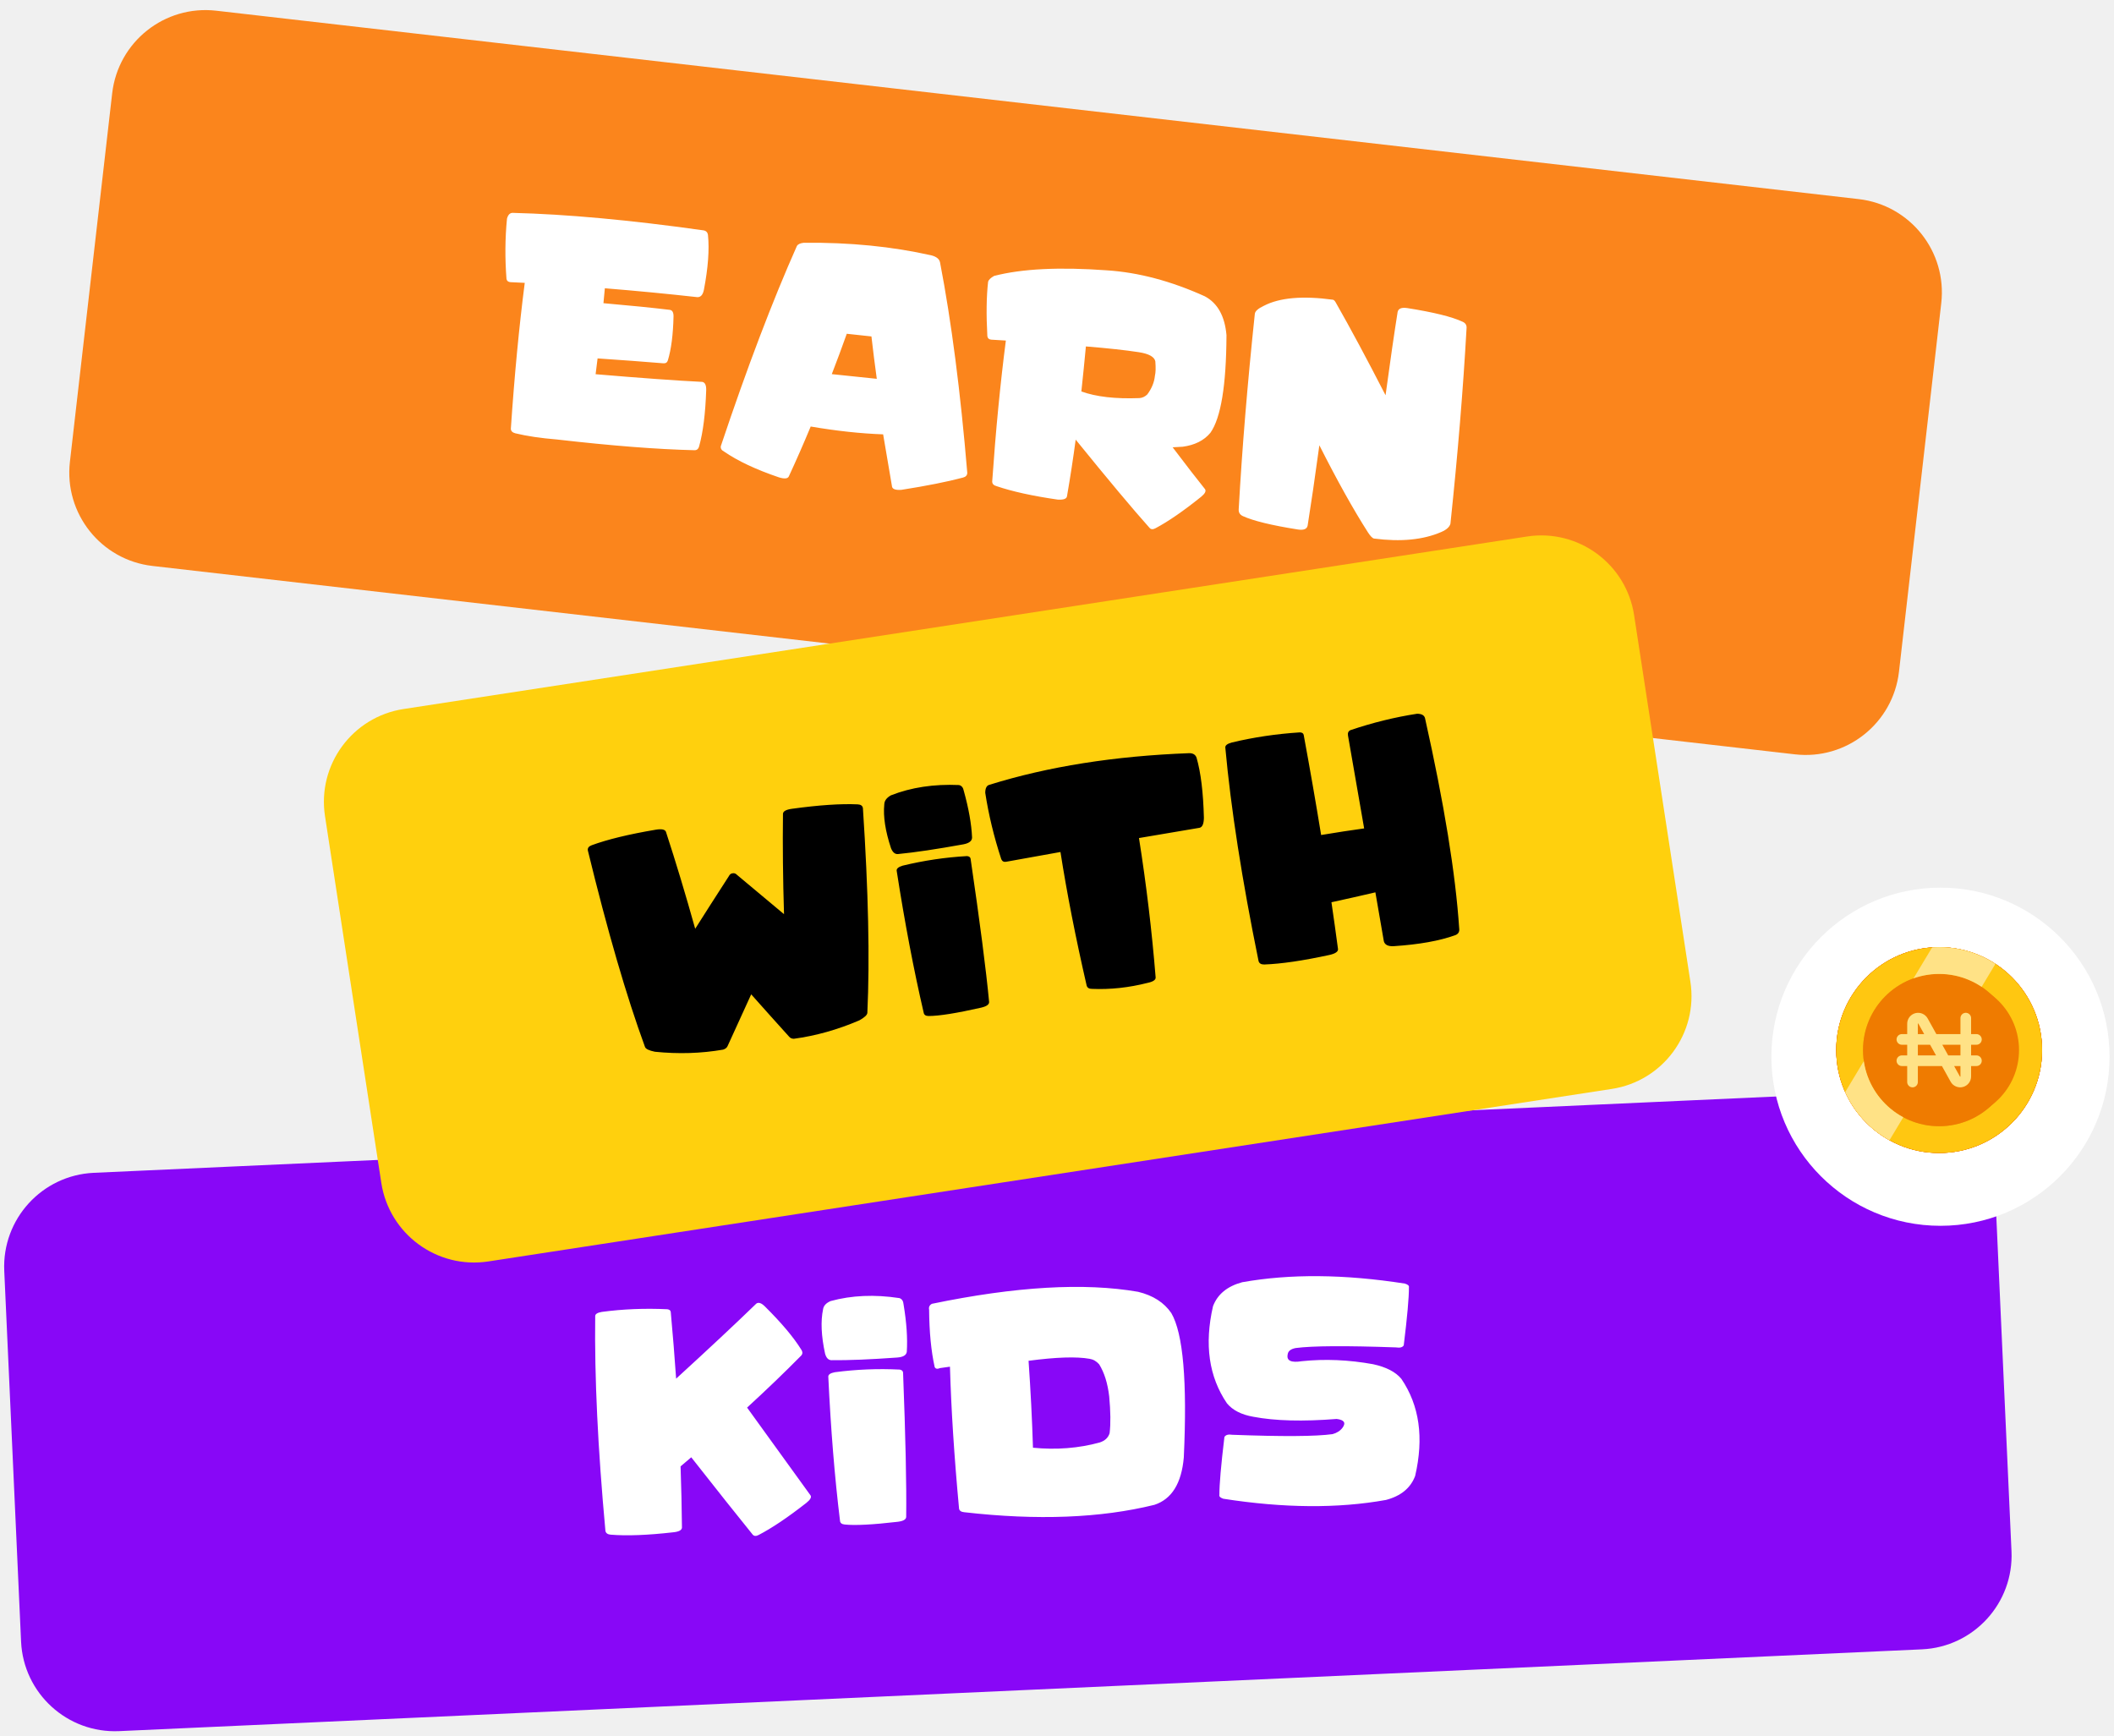
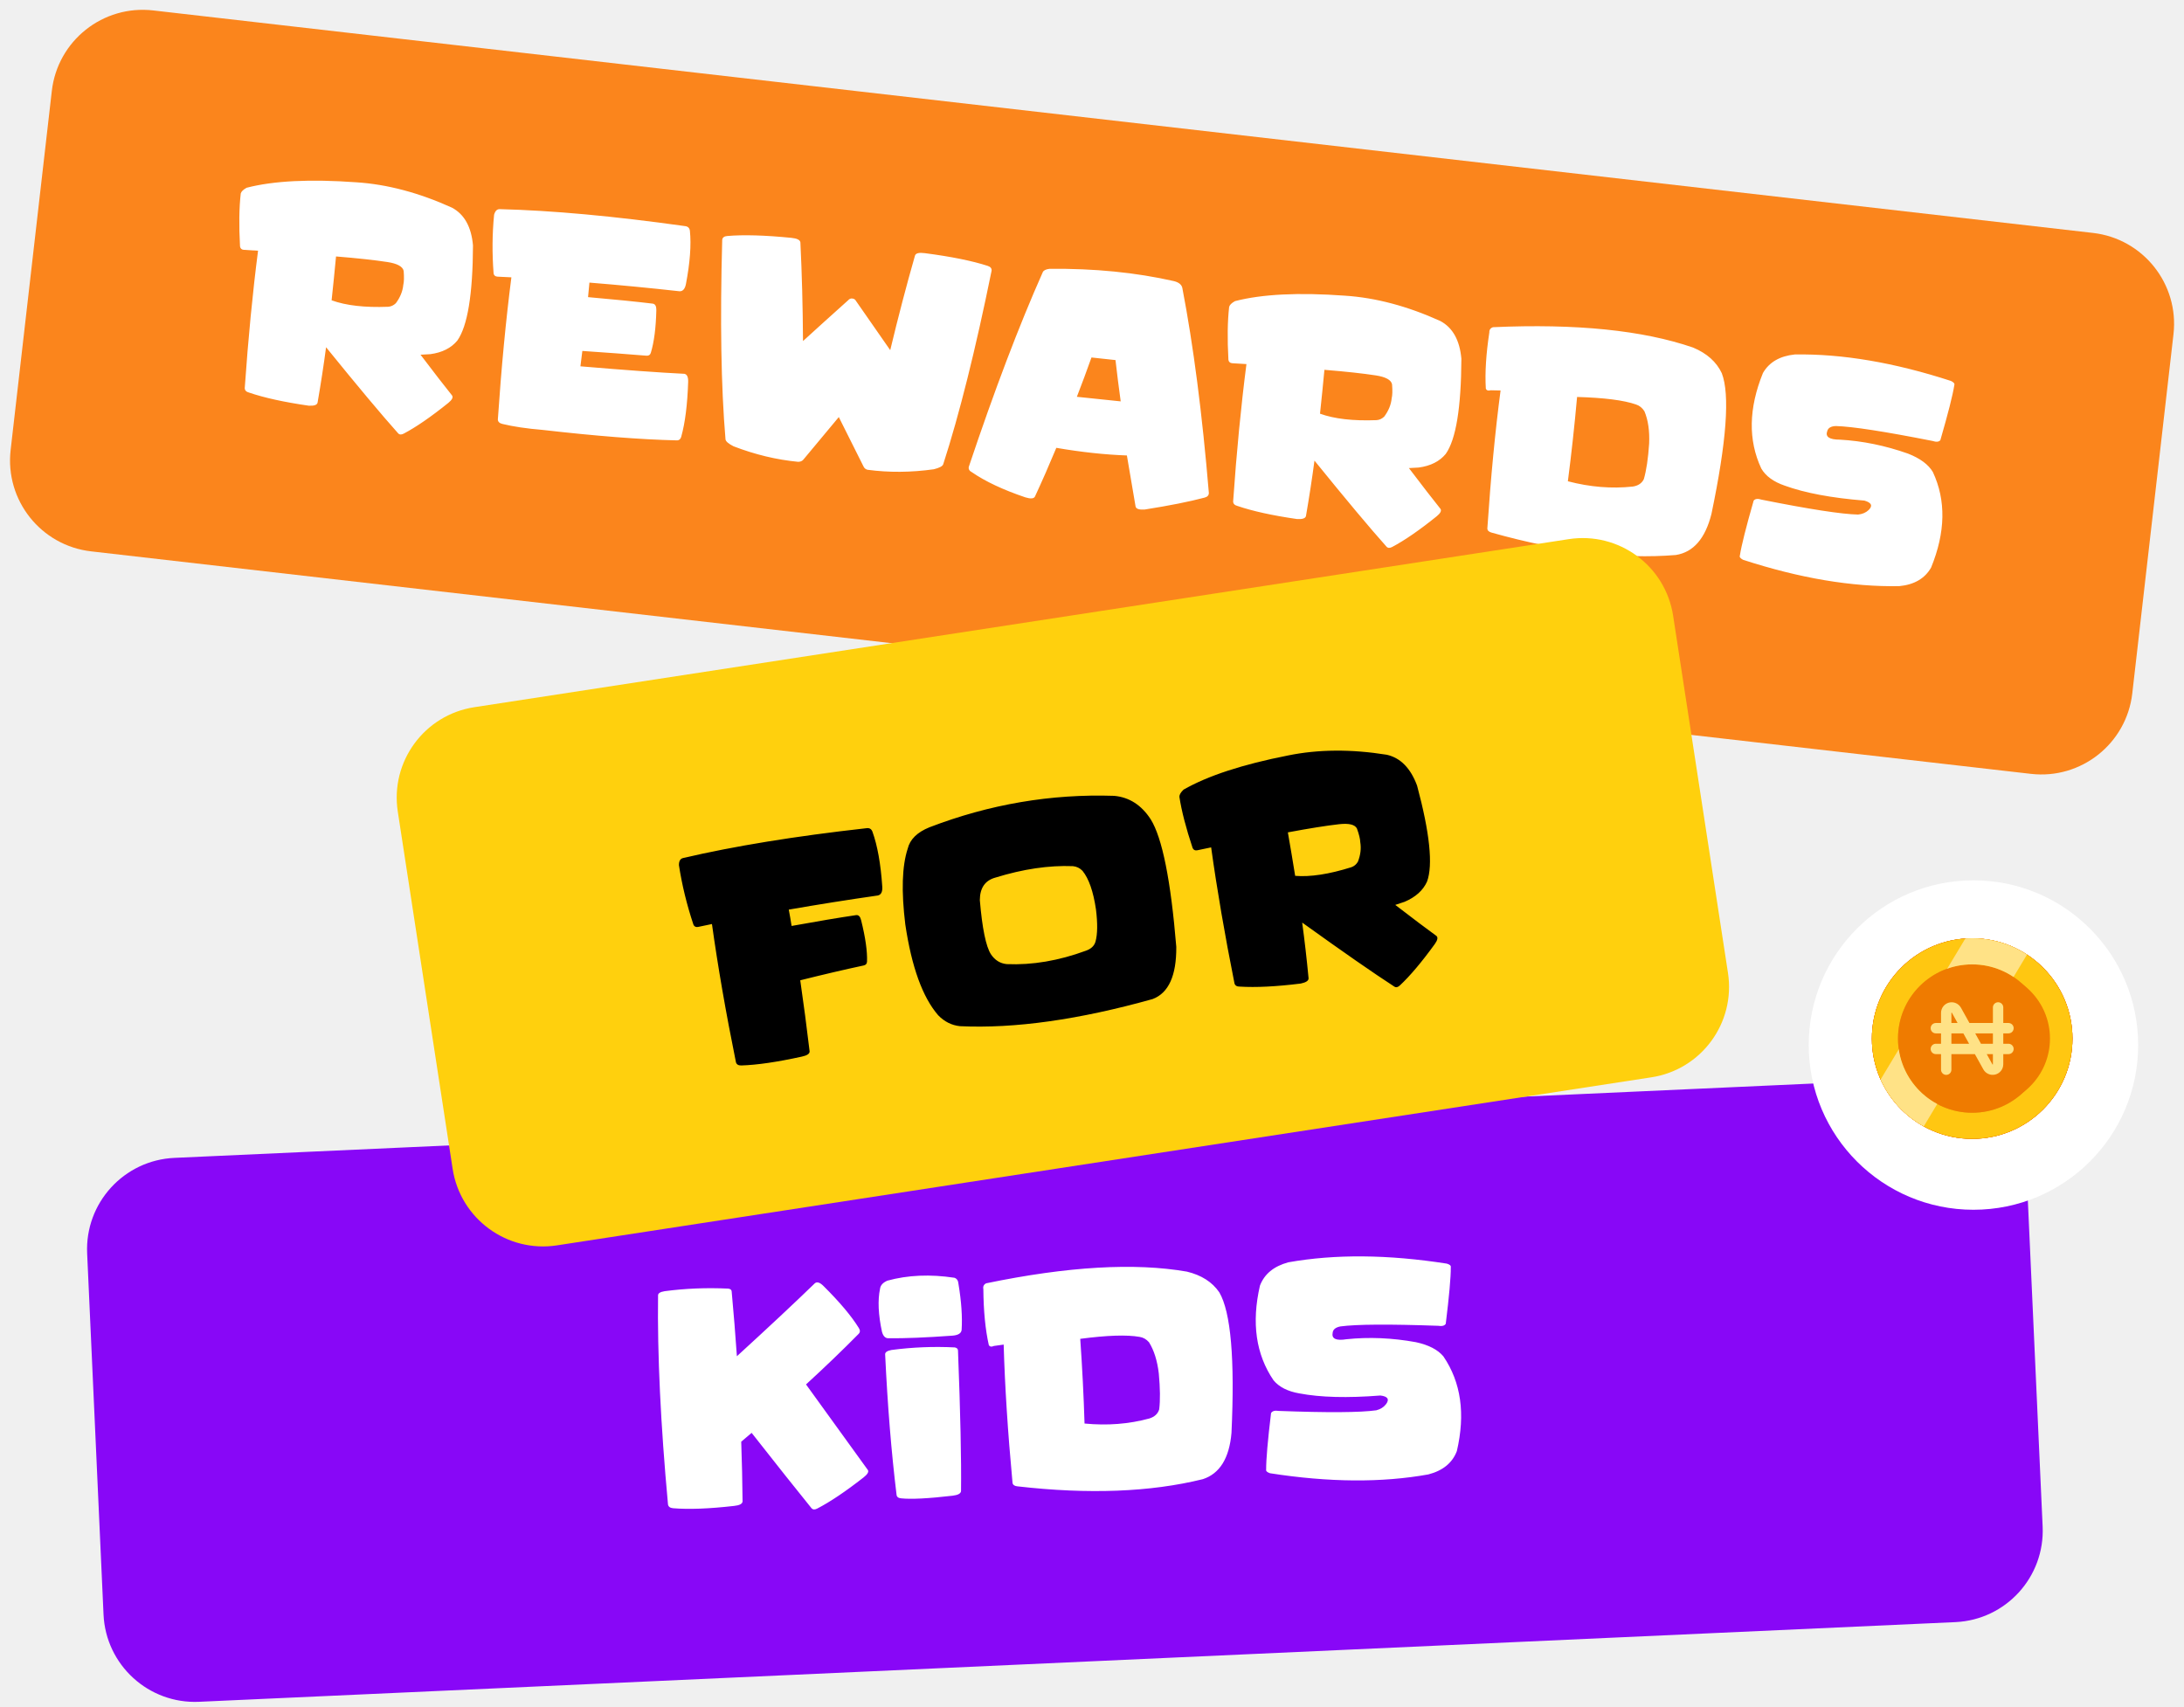
- <svg xmlns="http://www.w3.org/2000/svg" width="397" height="326" viewBox="0 0 397 326" fill="none">
-   <rect y="221.051" width="374.177" height="104.958" rx="17.64" transform="rotate(-2.59766 0 221.051)" fill="#8807F7" />
-   <path d="M127.809 275.38C128.487 274.801 129.155 274.233 129.814 273.676C134.649 279.83 138.495 284.67 141.353 288.197C141.621 288.498 141.993 288.52 142.471 288.263C144.954 286.978 147.933 284.975 151.407 282.257C152.162 281.655 152.433 281.184 152.222 280.841C149.761 277.434 145.787 271.934 140.3 264.343C143.998 260.949 147.361 257.717 150.389 254.647C150.745 254.318 150.776 253.926 150.482 253.47C149.047 251.15 146.774 248.447 143.662 245.363C142.987 244.689 142.441 244.509 142.025 244.821C138.111 248.616 133.094 253.311 126.974 258.906C126.688 254.755 126.352 250.596 125.968 246.429C125.954 246.117 125.74 245.931 125.327 245.872C121.095 245.673 116.996 245.839 113.032 246.371C112.197 246.507 111.779 246.77 111.777 247.161C111.631 258.586 112.27 272.028 113.695 287.487C113.773 287.913 114.097 288.153 114.666 288.205C117.688 288.459 121.611 288.31 126.435 287.759C127.486 287.653 128.03 287.364 128.068 286.893C128.031 283.063 127.944 279.225 127.809 275.38ZM168.526 254.939C169.636 254.849 170.226 254.481 170.294 253.832C170.454 251.322 170.252 248.37 169.687 244.974C169.638 244.331 169.376 243.932 168.9 243.778C164.234 243.071 159.931 243.256 155.992 244.334C155.129 244.706 154.654 245.226 154.567 245.894C154.101 248.125 154.227 250.895 154.944 254.206C155.177 255.036 155.587 255.448 156.173 255.441C159.342 255.473 163.459 255.306 168.526 254.939ZM168.577 285.789C169.607 285.664 170.141 285.366 170.178 284.895C170.255 278.83 170.06 269.797 169.594 257.794C169.58 257.482 169.376 257.286 168.981 257.206C164.905 257 160.836 257.165 156.774 257.701C155.96 257.855 155.552 258.128 155.55 258.519C156.018 268.41 156.75 277.42 157.744 285.547C157.764 285.996 158.059 286.246 158.629 286.299C160.574 286.504 163.89 286.334 168.577 285.789ZM178.399 256.661C178.622 264.589 179.192 273.479 180.108 283.33C180.184 283.718 180.507 283.937 181.076 283.99C194.794 285.557 206.7 285.095 216.792 282.604C220.048 281.537 221.888 278.57 222.313 273.702C222.975 259.439 222.194 250.402 219.968 246.593C218.607 244.602 216.523 243.269 213.716 242.595C203.626 240.843 190.727 241.595 175.019 244.849C174.56 245.085 174.382 245.455 174.483 245.959C174.517 250.161 174.866 253.752 175.529 256.733C175.701 257.077 176.036 257.14 176.534 256.922C177.078 256.838 177.7 256.752 178.399 256.661ZM193.988 271.879C193.823 266.529 193.547 261.087 193.159 255.552C198.348 254.867 202.165 254.742 204.609 255.179C205.298 255.284 205.9 255.629 206.416 256.211C207.386 257.771 208.014 259.775 208.302 262.226C208.568 265.088 208.595 267.394 208.381 269.143C208.126 269.996 207.498 270.581 206.496 270.901C202.556 271.979 198.387 272.305 193.988 271.879ZM244.485 255.628C242.466 255.954 241.577 255.535 241.818 254.371C241.887 253.742 242.387 253.338 243.317 253.159C246.446 252.743 252.72 252.703 262.14 253.038C262.908 253.16 263.4 253.03 263.618 252.648C264.275 247.32 264.599 243.688 264.59 241.753C264.654 241.457 264.4 241.224 263.825 241.055C252.463 239.283 242.283 239.197 233.284 240.798C230.483 241.551 228.655 243.051 227.799 245.299C226.149 252.471 227.021 258.551 230.415 263.539C231.491 264.84 233.152 265.683 235.398 266.07C239.461 266.844 244.668 266.979 251.019 266.476C252.434 266.646 252.801 267.196 252.12 268.127C251.677 268.714 251.05 269.114 250.239 269.327C247.111 269.762 240.837 269.802 231.416 269.447C230.668 269.325 230.176 269.464 229.94 269.866C229.301 275.174 228.986 278.805 228.997 280.76C228.931 281.037 229.176 281.27 229.732 281.46C241.094 283.232 251.274 283.308 260.272 281.687C263.074 280.954 264.902 279.454 265.757 277.186C267.426 270.013 266.564 263.933 263.17 258.945C262.094 257.644 260.323 256.728 257.854 256.194C253.281 255.366 248.824 255.177 244.485 255.628Z" fill="white" />
-   <rect x="23.078" width="345.745" height="104.958" rx="17.64" transform="rotate(6.54336 23.0781 0)" fill="#FB851C" />
-   <path d="M111.853 70.275C111.986 69.287 112.11 68.299 112.223 67.309C116.827 67.621 120.95 67.927 124.592 68.227C125.021 68.256 125.298 68.072 125.422 67.673C126.053 65.603 126.407 62.852 126.486 59.42C126.493 58.674 126.265 58.265 125.802 58.192C122.544 57.798 118.385 57.38 113.324 56.938C113.412 56.004 113.499 55.07 113.587 54.137C119.411 54.608 125.205 55.165 130.971 55.806C131.598 55.819 132.005 55.355 132.192 54.413C132.979 50.296 133.233 46.875 132.956 44.15C132.883 43.591 132.554 43.288 131.969 43.241C118.252 41.313 106.365 40.225 96.308 39.976C95.78 39.955 95.414 40.316 95.211 41.059C94.849 44.733 94.818 48.514 95.119 52.402C95.195 52.764 95.448 52.961 95.877 52.99C96.777 53.034 97.666 53.077 98.546 53.119C97.484 61.353 96.613 70.483 95.935 80.51C95.944 80.944 96.226 81.231 96.78 81.374C98.902 81.892 101.512 82.28 104.608 82.537C114.873 83.714 123.456 84.384 130.357 84.547C130.845 84.583 131.158 84.334 131.298 83.799C132.032 81.171 132.473 77.673 132.62 73.305C132.651 72.346 132.407 71.817 131.888 71.718C127.06 71.478 120.381 70.997 111.853 70.275ZM152.247 80.098C157.067 80.926 161.601 81.417 165.85 81.57C166.361 84.656 166.919 87.934 167.523 91.405C167.627 91.869 168.214 92.064 169.284 91.99C174.049 91.239 177.902 90.472 180.843 89.689C181.369 89.552 181.639 89.259 181.651 88.808C180.375 73.544 178.671 60.373 176.54 49.297C176.418 48.654 175.879 48.208 174.924 47.961C167.547 46.289 159.548 45.5 150.927 45.592C150.249 45.672 149.822 45.878 149.646 46.212C145.063 56.518 140.305 69.036 135.372 83.765C135.282 84.207 135.488 84.555 135.989 84.809C138.558 86.578 141.991 88.191 146.286 89.647C147.312 89.961 147.928 89.904 148.134 89.476C149.519 86.489 150.89 83.363 152.247 80.098ZM159.022 62.681C160.613 62.863 162.157 63.03 163.653 63.182C163.957 65.851 164.291 68.504 164.657 71.141C162.113 70.869 159.296 70.576 156.207 70.261C157.184 67.738 158.122 65.212 159.022 62.681ZM216.965 67.852C217.062 69.062 217.037 69.964 216.89 70.557C216.77 71.781 216.291 72.955 215.454 74.078C215.013 74.499 214.515 74.727 213.96 74.762C209.458 74.934 205.83 74.517 203.075 73.513C203.378 70.698 203.662 67.879 203.926 65.059C208.075 65.397 211.386 65.757 213.858 66.139C215.751 66.435 216.786 67.006 216.965 67.852ZM202.007 82.562C208.104 90.083 212.729 95.607 215.883 99.134C216.143 99.439 216.514 99.462 216.996 99.203C219.381 97.943 222.242 95.971 225.577 93.287C226.293 92.7 226.535 92.227 226.301 91.865C224.89 90.111 222.861 87.49 220.214 84.001C220.846 83.976 221.479 83.94 222.113 83.895C224.39 83.586 226.122 82.713 227.309 81.277C229.279 78.495 230.286 72.378 230.328 62.927C230.01 59.352 228.657 56.926 226.267 55.649C219.932 52.78 213.798 51.152 207.866 50.767C198.956 50.118 191.898 50.468 186.69 51.817C186.04 52.175 185.663 52.545 185.561 52.926C185.245 55.682 185.198 59.087 185.421 63.143C185.493 63.544 185.743 63.76 186.172 63.789C187.089 63.855 187.997 63.91 188.896 63.954C187.847 72.071 186.992 80.899 186.33 90.436C186.339 90.87 186.611 91.156 187.146 91.296C190.097 92.303 193.932 93.146 198.651 93.825C199.706 93.887 200.279 93.687 200.371 93.226C201.017 89.486 201.562 85.931 202.007 82.562ZM247.77 83.624C251.135 90.281 254.177 95.731 256.894 99.975C257.345 100.675 257.723 101.063 258.029 101.137C263.065 101.793 267.28 101.382 270.674 99.904C271.646 99.485 272.216 98.97 272.384 98.36C273.763 85.308 274.772 73.087 275.41 61.699C275.481 61.078 275.216 60.645 274.615 60.399C272.656 59.486 269.214 58.639 264.291 57.858C263.209 57.694 262.601 57.939 262.467 58.592C261.836 62.55 261.081 67.762 260.201 74.227C256.714 67.438 253.604 61.645 250.871 56.849C250.693 56.514 250.508 56.326 250.316 56.285C244.625 55.514 240.306 55.893 237.358 57.423C236.278 57.928 235.709 58.433 235.651 58.937C234.272 71.99 233.263 84.211 232.625 95.599C232.574 96.222 232.837 96.665 233.417 96.928C235.378 97.822 238.821 98.659 243.745 99.44C244.827 99.603 245.435 99.358 245.569 98.705C246.186 94.864 246.92 89.837 247.77 83.624Z" fill="white" />
-   <rect x="58.355" y="135.828" width="248.725" height="104.958" rx="17.64" transform="rotate(-8.72964 58.3555 135.828)" fill="#FFD00D" />
-   <path d="M130.554 174.419C128.758 167.996 126.927 161.924 125.06 156.204C124.873 155.758 124.231 155.63 123.134 155.818C118.087 156.672 114.087 157.642 111.131 158.728C110.57 158.933 110.324 159.257 110.392 159.701C114.08 174.844 117.659 187.149 121.128 196.615C121.265 196.989 121.884 197.289 122.986 197.515C127.402 197.963 131.669 197.831 135.789 197.12C136.205 196.997 136.487 196.776 136.635 196.456C137.983 193.523 139.462 190.282 141.071 186.735C143.651 189.639 146.024 192.288 148.19 194.682C148.408 194.945 148.705 195.077 149.08 195.079C153.204 194.525 157.305 193.371 161.383 191.619C162.366 191.073 162.867 190.601 162.885 190.203C163.354 180.132 163.076 167.321 162.052 151.769C161.984 151.325 161.661 151.088 161.083 151.058C157.919 150.911 153.802 151.188 148.732 151.887C147.629 152.037 147.064 152.351 147.039 152.829C146.966 158.788 147.032 165.072 147.236 171.68C144.695 169.541 141.759 167.087 138.429 164.318C138.169 164.041 137.886 163.937 137.58 164.003C137.268 164.032 137.03 164.216 136.865 164.558C134.47 168.265 132.367 171.552 130.554 174.419ZM180.909 158.565C182.004 158.358 182.55 157.928 182.549 157.276C182.44 154.764 181.923 151.849 180.999 148.533C180.882 147.899 180.578 147.531 180.088 147.428C175.374 147.223 171.116 147.867 167.314 149.36C166.495 149.822 166.079 150.39 166.064 151.064C165.839 153.331 166.26 156.073 167.326 159.288C167.647 160.088 168.098 160.454 168.68 160.384C171.834 160.078 175.911 159.471 180.909 158.565ZM184.255 189.233C185.266 188.999 185.765 188.646 185.752 188.173C185.181 182.136 184.022 173.174 182.276 161.29C182.229 160.981 182.005 160.808 181.604 160.771C177.529 161.001 173.501 161.6 169.519 162.567C168.726 162.807 168.35 163.122 168.39 163.511C169.912 173.296 171.602 182.175 173.458 190.15C173.527 190.594 173.847 190.812 174.418 190.803C176.374 190.799 179.653 190.276 184.255 189.233ZM199.151 160.003C200.35 167.683 201.99 176.047 204.071 185.094C204.194 185.51 204.532 185.715 205.084 185.709C208.506 185.855 211.985 185.479 215.522 184.58C216.556 184.362 217.056 184.019 217.024 183.55C216.317 174.825 215.274 166.103 213.895 157.383C217.747 156.733 221.522 156.094 225.22 155.467C225.78 155.381 226.069 154.753 226.087 153.585C225.968 148.821 225.509 145.058 224.709 142.296C224.501 141.715 224.033 141.431 223.304 141.445C209.316 141.972 196.825 143.949 185.831 147.376C185.296 147.498 185.028 148.004 185.026 148.893C185.657 153.005 186.661 157.159 188.036 161.354C188.217 161.761 188.528 161.921 188.969 161.833C192.41 161.206 195.804 160.596 199.151 160.003ZM256.181 155.574C253.742 155.908 251.049 156.322 248.102 156.814C247.095 150.645 246.006 144.391 244.835 138.05C244.785 137.721 244.541 137.551 244.104 137.539C239.663 137.826 235.403 138.46 231.325 139.442C230.471 139.672 230.066 139.991 230.109 140.4C231.151 151.819 233.233 165.183 236.354 180.492C236.48 180.928 236.839 181.139 237.43 181.128C240.613 181.014 244.691 180.418 249.663 179.338C250.752 179.092 251.289 178.733 251.276 178.26C250.886 175.336 250.474 172.396 250.04 169.44C252.871 168.827 255.621 168.207 258.291 167.58C258.823 170.66 259.352 173.72 259.879 176.762C260.063 177.445 260.693 177.753 261.77 177.687C266.523 177.372 270.369 176.682 273.308 175.618C273.886 175.391 274.126 174.959 274.028 174.322C273.343 164.073 271.207 150.934 267.62 134.907C267.492 134.333 266.994 134.044 266.123 134.04C261.973 134.677 257.803 135.703 253.613 137.117C253.226 137.295 253.069 137.625 253.143 138.108C254.163 143.978 255.176 149.8 256.181 155.574Z" fill="black" />
-   <circle cx="364.412" cy="198.451" r="31.752" fill="white" />
-   <g clip-path="url(#clip0_84_6741)">
-     <mask id="mask0_84_6741" style="mask-type:luminance" maskUnits="userSpaceOnUse" x="334" y="167" width="61" height="61">
-       <path d="M394.164 167.201H334.164V227.201H394.164V167.201Z" fill="white" />
+ <svg xmlns="http://www.w3.org/2000/svg" width="421" height="329" viewBox="0 0 421 329" fill="none">
+   <rect x="16" y="224" width="374.177" height="104.958" rx="17.64" transform="rotate(-2.59766 16 224)" fill="#8807F7" />
+   <path d="M142.883 277.911C143.561 277.333 144.229 276.765 144.888 276.207C149.723 282.361 153.569 287.202 156.427 290.728C156.695 291.029 157.068 291.051 157.545 290.795C160.028 289.509 163.007 287.507 166.481 284.788C167.236 284.187 167.508 283.715 167.297 283.372C164.835 279.965 160.861 274.466 155.374 266.874C159.072 263.481 162.435 260.249 165.463 257.179C165.82 256.85 165.851 256.457 165.556 256.001C164.121 253.681 161.848 250.979 158.736 247.894C158.061 247.221 157.515 247.04 157.099 247.352C153.185 251.147 148.168 255.842 142.048 261.438C141.762 257.286 141.427 253.127 141.042 248.961C141.028 248.648 140.814 248.463 140.401 248.403C136.169 248.204 132.071 248.371 128.106 248.902C127.272 249.038 126.853 249.301 126.852 249.692C126.705 261.117 127.344 274.559 128.769 290.018C128.847 290.445 129.171 290.684 129.74 290.736C132.763 290.99 136.686 290.842 141.509 290.29C142.56 290.184 143.104 289.896 143.142 289.425C143.105 285.594 143.019 281.756 142.883 277.911ZM183.6 257.47C184.711 257.381 185.3 257.012 185.368 256.364C185.528 253.854 185.326 250.901 184.761 247.505C184.712 246.862 184.45 246.463 183.974 246.309C179.308 245.602 175.005 245.787 171.066 246.865C170.203 247.237 169.728 247.757 169.641 248.426C169.175 250.656 169.301 253.427 170.018 256.737C170.251 257.568 170.661 257.979 171.247 257.972C174.416 258.004 178.534 257.837 183.6 257.47ZM183.651 288.32C184.681 288.195 185.215 287.897 185.253 287.426C185.329 281.362 185.135 272.328 184.668 260.325C184.654 260.013 184.45 259.817 184.055 259.737C179.979 259.531 175.91 259.696 171.848 260.232C171.034 260.386 170.626 260.659 170.624 261.05C171.093 270.942 171.824 279.951 172.818 288.078C172.839 288.527 173.133 288.778 173.703 288.83C175.648 289.035 178.964 288.865 183.651 288.32ZM193.474 259.192C193.696 267.12 194.266 276.01 195.182 285.861C195.258 286.249 195.581 286.469 196.151 286.521C209.869 288.088 221.774 287.627 231.867 285.135C235.122 284.069 236.963 281.101 237.387 276.233C238.05 261.97 237.268 252.934 235.043 249.124C233.681 247.133 231.597 245.8 228.79 245.126C218.701 243.375 205.802 244.126 190.093 247.38C189.635 247.616 189.456 247.986 189.557 248.49C189.591 252.692 189.94 256.283 190.603 259.264C190.775 259.608 191.11 259.671 191.609 259.453C192.152 259.37 192.774 259.283 193.474 259.192ZM209.062 274.41C208.898 269.06 208.621 263.618 208.233 258.083C213.423 257.398 217.239 257.274 219.683 257.71C220.373 257.816 220.975 258.16 221.49 258.743C222.46 260.302 223.089 262.307 223.376 264.757C223.642 267.619 223.669 269.925 223.455 271.675C223.2 272.527 222.572 273.113 221.57 273.432C217.63 274.51 213.461 274.836 209.062 274.41ZM259.559 258.159C257.541 258.485 256.652 258.066 256.892 256.902C256.961 256.273 257.461 255.869 258.391 255.69C261.52 255.274 267.794 255.234 277.214 255.569C277.982 255.691 278.475 255.561 278.692 255.18C279.35 249.851 279.674 246.22 279.664 244.284C279.729 243.988 279.474 243.755 278.899 243.586C267.538 241.814 257.357 241.728 248.358 243.329C245.557 244.082 243.729 245.582 242.873 247.831C241.223 255.003 242.096 261.083 245.489 266.071C246.565 267.371 248.226 268.214 250.472 268.601C254.535 269.375 259.742 269.51 266.093 269.007C267.508 269.177 267.875 269.728 267.194 270.658C266.751 271.245 266.124 271.645 265.313 271.858C262.185 272.293 255.911 272.333 246.49 271.979C245.742 271.856 245.25 271.996 245.014 272.397C244.375 277.705 244.061 281.337 244.071 283.291C244.005 283.568 244.251 283.801 244.807 283.991C256.168 285.763 266.348 285.839 275.346 284.218C278.148 283.485 279.976 281.985 280.832 279.717C282.5 272.544 281.638 266.464 278.244 261.476C277.169 260.176 275.397 259.259 272.929 258.726C268.355 257.897 263.899 257.708 259.559 258.159Z" fill="white" />
+   <rect x="12" width="411.663" height="104.958" rx="17.64" transform="rotate(6.54336 12 0)" fill="#FB851C" />
+   <path d="M77.813 52.228C77.91 53.438 77.885 54.34 77.739 54.932C77.618 56.157 77.139 57.331 76.302 58.454C75.861 58.875 75.363 59.103 74.808 59.137C70.306 59.309 66.678 58.893 63.923 57.889C64.226 55.073 64.51 52.255 64.775 49.435C68.923 49.773 72.234 50.133 74.707 50.515C76.599 50.811 77.635 51.382 77.813 52.228ZM62.855 66.937C68.952 74.459 73.577 79.983 76.731 83.509C76.991 83.814 77.362 83.837 77.844 83.578C80.23 82.318 83.09 80.346 86.426 77.662C87.142 77.076 87.383 76.602 87.149 76.241C85.738 74.487 83.709 71.865 81.062 68.377C81.694 68.351 82.327 68.316 82.962 68.27C85.238 67.962 86.97 67.089 88.157 65.652C90.127 62.87 91.134 56.754 91.176 47.302C90.859 43.727 89.505 41.301 87.115 40.025C80.78 37.155 74.646 35.528 68.714 35.142C59.804 34.494 52.746 34.844 47.538 36.193C46.888 36.551 46.511 36.92 46.409 37.302C46.093 40.057 46.046 43.463 46.269 47.519C46.341 47.92 46.591 48.135 47.02 48.165C47.937 48.231 48.845 48.286 49.744 48.33C48.695 56.447 47.84 65.274 47.178 74.812C47.188 75.245 47.459 75.532 47.994 75.672C50.945 76.679 54.78 77.522 59.499 78.201C60.554 78.263 61.127 78.063 61.219 77.602C61.865 73.862 62.41 70.307 62.855 66.937ZM111.887 70.615C112.02 69.628 112.143 68.639 112.256 67.65C116.86 67.962 120.983 68.267 124.625 68.567C125.054 68.597 125.331 68.412 125.455 68.013C126.086 65.943 126.441 63.192 126.52 59.761C126.527 59.014 126.298 58.605 125.835 58.532C122.577 58.139 118.418 57.721 113.357 57.278C113.445 56.344 113.532 55.411 113.62 54.477C119.444 54.949 125.238 55.505 131.004 56.147C131.631 56.16 132.038 55.695 132.225 54.753C133.012 50.636 133.267 47.215 132.989 44.49C132.916 43.931 132.587 43.628 132.003 43.581C118.285 41.654 106.398 40.566 96.342 40.316C95.813 40.295 95.448 40.656 95.244 41.399C94.882 45.074 94.851 48.854 95.152 52.742C95.229 53.105 95.481 53.301 95.91 53.33C96.81 53.375 97.699 53.418 98.579 53.46C97.517 61.693 96.647 70.823 95.968 80.85C95.977 81.284 96.259 81.572 96.813 81.714C98.935 82.233 101.545 82.62 104.641 82.877C114.906 84.055 123.489 84.725 130.391 84.887C130.878 84.923 131.192 84.674 131.331 84.14C132.066 81.511 132.506 78.013 132.653 73.646C132.685 72.686 132.441 72.157 131.921 72.058C127.093 71.819 120.415 71.338 111.887 70.615ZM154.791 65.746C154.75 59.077 154.583 52.737 154.289 46.727C154.226 46.248 153.641 45.955 152.532 45.847C147.44 45.342 143.325 45.224 140.188 45.493C139.592 45.543 139.269 45.791 139.218 46.237C138.787 61.817 138.998 74.629 139.851 84.675C139.885 85.072 140.403 85.524 141.406 86.033C145.548 87.628 149.7 88.625 153.861 89.024C154.295 89.015 154.625 88.876 154.853 88.607C156.925 86.132 159.205 83.395 161.692 80.397C163.416 83.878 165.007 87.059 166.466 89.939C166.607 90.25 166.859 90.456 167.221 90.556C171.345 91.108 175.605 91.076 180.001 90.46C181.093 90.192 181.7 89.868 181.822 89.489C184.928 79.897 188.035 67.465 191.143 52.193C191.194 51.746 190.945 51.433 190.396 51.252C187.382 50.277 183.337 49.459 178.262 48.799C177.158 48.652 176.531 48.806 176.381 49.261C174.741 54.99 173.149 61.069 171.606 67.498C169.717 64.765 167.531 61.624 165.049 58.076C164.871 57.741 164.625 57.565 164.313 57.549C164.005 57.494 163.726 57.61 163.477 57.896C160.19 60.841 157.295 63.458 154.791 65.746ZM203.623 86.328C208.443 87.156 212.977 87.646 217.226 87.799C217.737 90.885 218.295 94.164 218.899 97.634C219.003 98.098 219.59 98.293 220.66 98.22C225.426 97.469 229.278 96.701 232.219 95.918C232.745 95.782 233.015 95.489 233.027 95.038C231.751 79.773 230.047 66.603 227.917 55.526C227.794 54.883 227.255 54.438 226.3 54.191C218.923 52.519 210.924 51.729 202.303 51.822C201.625 51.901 201.199 52.108 201.023 52.441C196.439 62.748 191.681 75.266 186.748 89.995C186.658 90.437 186.864 90.785 187.365 91.039C189.934 92.808 193.367 94.421 197.662 95.876C198.688 96.191 199.304 96.134 199.51 95.705C200.895 92.719 202.266 89.593 203.623 86.328ZM210.398 68.91C211.99 69.093 213.533 69.26 215.03 69.412C215.333 72.081 215.668 74.734 216.033 77.371C213.489 77.099 210.672 76.805 207.583 76.49C208.56 73.968 209.499 71.441 210.398 68.91ZM268.341 74.082C268.438 75.292 268.413 76.194 268.267 76.786C268.146 78.011 267.667 79.185 266.831 80.308C266.389 80.729 265.891 80.957 265.337 80.991C260.835 81.163 257.206 80.747 254.451 79.743C254.754 76.927 255.038 74.109 255.303 71.289C259.451 71.627 262.762 71.987 265.235 72.369C267.127 72.665 268.163 73.236 268.341 74.082ZM253.384 88.791C259.48 96.312 264.106 101.837 267.259 105.363C267.519 105.668 267.89 105.691 268.372 105.432C270.758 104.172 273.618 102.2 276.954 99.516C277.67 98.93 277.911 98.456 277.677 98.095C276.266 96.341 274.237 93.719 271.59 90.231C272.222 90.205 272.855 90.17 273.49 90.124C275.766 89.816 277.498 88.943 278.685 87.506C280.656 84.724 281.662 78.608 281.704 69.156C281.387 65.581 280.033 63.155 277.644 61.879C271.308 59.009 265.174 57.382 259.242 56.996C250.332 56.348 243.274 56.698 238.067 58.047C237.416 58.405 237.039 58.774 236.937 59.156C236.621 61.911 236.574 65.317 236.797 69.373C236.869 69.774 237.119 69.989 237.549 70.019C238.465 70.085 239.373 70.14 240.272 70.184C239.223 78.301 238.368 87.128 237.706 96.666C237.716 97.099 237.987 97.386 238.522 97.526C241.473 98.533 245.308 99.376 250.027 100.055C251.082 100.117 251.655 99.917 251.748 99.456C252.393 95.716 252.938 92.161 253.384 88.791ZM289.259 75.272C288.22 83.135 287.37 92.002 286.709 101.874C286.723 102.268 287.007 102.537 287.561 102.679C300.855 106.406 312.683 107.841 323.043 106.985C326.427 106.449 328.715 103.812 329.908 99.073C332.828 85.096 333.492 76.05 331.9 71.936C330.872 69.754 329.026 68.107 326.362 66.995C316.679 63.663 303.824 62.355 287.798 63.073C287.308 63.233 287.073 63.57 287.093 64.083C286.459 68.237 286.233 71.838 286.414 74.887C286.529 75.254 286.85 75.369 287.377 75.233C287.927 75.237 288.554 75.25 289.259 75.272ZM302.232 92.773C302.92 87.465 303.512 82.048 304.008 76.521C309.24 76.669 313.028 77.153 315.372 77.972C316.035 78.186 316.575 78.621 316.991 79.279C317.701 80.972 318.004 83.051 317.898 85.516C317.706 88.384 317.366 90.665 316.877 92.359C316.49 93.16 315.777 93.638 314.737 93.794C310.676 94.233 306.508 93.892 302.232 92.773ZM354.67 84.751C352.625 84.752 351.814 84.197 352.236 83.085C352.405 82.476 352.962 82.156 353.909 82.127C357.064 82.214 363.265 83.171 372.512 84.998C373.251 85.24 373.758 85.19 374.033 84.848C375.529 79.692 376.425 76.158 376.723 74.246C376.834 73.964 376.62 73.694 376.079 73.435C365.144 69.88 355.106 68.179 345.967 68.33C343.082 68.628 341.038 69.819 339.836 71.902C337.068 78.721 336.964 84.862 339.522 90.326C340.377 91.781 341.883 92.878 344.039 93.617C347.928 95.026 353.047 95.987 359.397 96.499C360.767 96.892 361.042 97.493 360.222 98.304C359.692 98.813 359.009 99.108 358.174 99.189C355.017 99.122 348.816 98.165 339.572 96.318C338.852 96.079 338.344 96.138 338.047 96.497C336.573 101.636 335.686 105.171 335.386 107.103C335.277 107.366 335.482 107.635 336.001 107.911C346.937 111.465 356.975 113.157 366.117 112.987C368.999 112.708 371.043 111.517 372.247 109.414C375.034 102.598 375.149 96.457 372.591 90.994C371.735 89.539 370.132 88.352 367.78 87.434C363.396 85.889 359.026 84.995 354.67 84.751Z" fill="white" />
+   <rect x="74" y="139" width="248.725" height="104.958" rx="17.64" transform="rotate(-8.72964 74 139)" fill="#FFD00D" />
+   <path d="M137.241 178.123C138.367 186.23 139.909 195.112 141.866 204.771C141.989 205.187 142.327 205.392 142.879 205.386C145.909 205.296 149.803 204.728 154.563 203.681C155.596 203.463 156.097 203.119 156.064 202.65C155.525 198.109 154.923 193.548 154.26 188.967C158.789 187.836 162.862 186.885 166.478 186.112C166.899 186.028 167.118 185.777 167.133 185.36C167.206 183.392 166.829 180.743 166.001 177.412C165.831 176.687 165.512 176.351 165.046 176.403C161.781 176.884 157.629 177.581 152.592 178.493C152.432 177.45 152.251 176.401 152.049 175.345C157.785 174.346 163.514 173.437 169.237 172.617C169.865 172.462 170.142 171.886 170.068 170.889C169.774 166.528 169.145 163.008 168.18 160.331C167.978 159.789 167.588 159.562 167.009 159.651C153.255 161.19 141.476 163.107 131.672 165.403C131.137 165.525 130.871 165.98 130.874 166.77C131.458 170.574 132.391 174.402 133.675 178.256C133.85 178.624 134.148 178.766 134.57 178.681C135.471 178.504 136.362 178.317 137.241 178.123ZM214.779 153.412C217.685 153.678 220.031 155.185 221.817 157.934C224.044 161.504 225.688 169.699 226.748 182.519C226.789 188.065 225.269 191.421 222.188 192.586C207.979 196.566 195.6 198.308 185.051 197.814C183.444 197.646 182.042 196.942 180.844 195.703C177.841 192.232 175.73 186.401 174.512 178.21C173.727 171.809 173.879 166.945 174.968 163.616C175.402 161.81 176.801 160.43 179.164 159.474C190.752 155.027 202.624 153.007 214.779 153.412ZM209.316 183.269C210.329 182.916 210.95 182.327 211.178 181.501C211.572 180.077 211.6 178.008 211.263 175.293C210.751 171.835 209.887 169.359 208.67 167.867C208.153 167.333 207.534 167.033 206.812 166.966C202.2 166.785 197.225 167.519 191.886 169.169C189.895 169.712 188.892 171.16 188.878 173.514C189.338 178.956 190.05 182.434 191.013 183.945C191.782 185.092 192.798 185.726 194.062 185.849C198.995 186.059 204.079 185.2 209.316 183.269ZM261.571 159.714C261.983 160.856 262.197 161.732 262.211 162.342C262.418 163.556 262.265 164.814 261.754 166.118C261.439 166.64 261.018 166.991 260.493 167.171C256.195 168.522 252.585 169.077 249.663 168.834C249.214 166.038 248.745 163.244 248.257 160.454C252.349 159.687 255.637 159.163 258.123 158.88C260.027 158.667 261.176 158.945 261.571 159.714ZM251.017 177.844C258.879 183.494 264.796 187.604 268.768 190.176C269.099 190.401 269.463 190.326 269.859 189.949C271.829 188.105 274.069 185.449 276.579 181.981C277.116 181.227 277.223 180.706 276.903 180.42C275.08 179.099 272.432 177.105 268.959 174.437C269.562 174.246 270.164 174.044 270.764 173.834C272.878 172.936 274.319 171.638 275.086 169.939C276.254 166.737 275.614 160.571 273.165 151.442C271.917 148.077 269.972 146.094 267.33 145.491C260.463 144.392 254.117 144.438 248.293 145.628C239.527 147.35 232.81 149.547 228.142 152.22C227.609 152.737 227.343 153.193 227.344 153.588C227.765 156.329 228.617 159.626 229.9 163.48C230.076 163.849 230.374 163.99 230.796 163.906C231.697 163.728 232.587 163.542 233.467 163.348C234.593 171.454 236.093 180.195 237.967 189.57C238.09 189.986 238.428 190.191 238.981 190.185C242.093 190.379 246.015 190.182 250.746 189.594C251.779 189.376 252.28 189.032 252.247 188.563C251.885 184.785 251.474 181.212 251.017 177.844Z" fill="black" />
+   <circle cx="380.412" cy="201.451" r="31.752" fill="white" />
+   <g clip-path="url(#clip0_111_6729)">
+     <mask id="mask0_111_6729" style="mask-type:luminance" maskUnits="userSpaceOnUse" x="350" y="170" width="61" height="61">
+       <path d="M410.164 170.201H350.164V230.201H410.164V170.201Z" fill="white" />
    </mask>
-     <g mask="url(#mask0_84_6741)">
-       <mask id="mask1_84_6741" style="mask-type:luminance" maskUnits="userSpaceOnUse" x="334" y="167" width="61" height="61">
-         <path d="M334.164 167.201H394.164V227.201H334.164V167.201Z" fill="white" />
+     <g mask="url(#mask0_111_6729)">
+       <mask id="mask1_111_6729" style="mask-type:luminance" maskUnits="userSpaceOnUse" x="350" y="170" width="61" height="61">
+         <path d="M350.164 170.201H410.164V230.201H350.164V170.201Z" fill="white" />
      </mask>
-       <g mask="url(#mask1_84_6741)">
-         <path d="M364.166 177.871C353.49 177.871 344.836 186.525 344.836 197.201C344.836 207.877 353.49 216.531 364.166 216.531C374.842 216.531 383.496 207.877 383.496 197.201C383.496 186.525 374.842 177.871 364.166 177.871Z" fill="#DE5A00" />
-         <path d="M364.166 177.871C353.49 177.871 344.836 186.525 344.836 197.201C344.836 207.877 353.49 216.531 364.166 216.531C374.842 216.531 383.496 207.877 383.496 197.201C383.496 186.525 374.842 177.871 364.166 177.871Z" fill="#EF7B00" />
-         <path d="M364.166 177.871C353.49 177.871 344.836 186.525 344.836 197.201C344.836 207.877 353.49 216.531 364.166 216.531C374.842 216.531 383.496 207.877 383.496 197.201C383.496 186.525 374.842 177.871 364.166 177.871ZM364.166 211.501C356.268 211.501 349.866 205.099 349.866 197.201C349.866 189.303 356.268 182.901 364.166 182.901C372.064 182.901 378.466 189.303 378.466 197.201C378.466 205.099 372.064 211.501 364.166 211.501Z" fill="#DE5A00" />
-         <path d="M367.776 196.2C367.068 195.922 366.22 195.668 365.233 195.439V191.088C365.561 191.21 365.832 191.387 366.046 191.619C366.206 191.793 366.337 191.984 366.44 192.191C366.821 192.958 367.62 193.471 368.53 193.471H368.658C370.454 193.471 371.593 191.648 370.663 190.222C370.354 189.747 369.966 189.312 369.498 188.917C368.379 187.972 366.957 187.409 365.233 187.229V186.219C365.233 185.633 364.759 185.158 364.173 185.158C363.587 185.158 363.112 185.633 363.112 186.219V187.197C361.338 187.333 359.871 187.902 358.713 188.908C357.374 190.071 356.705 191.519 356.705 193.254C356.705 196.212 358.841 198.181 363.112 199.163V203.644C362.554 203.532 362.081 203.316 361.695 202.994C361.398 202.747 361.17 202.446 361.01 202.091C360.67 201.335 359.849 200.862 358.967 200.862C357.266 200.862 356.168 202.563 357.003 203.94C357.047 204.014 357.094 204.087 357.142 204.16C357.814 205.178 358.74 205.979 359.922 206.563C360.875 207.034 361.938 207.315 363.112 207.406V208.185C363.112 208.771 363.587 209.246 364.173 209.246C364.759 209.246 365.233 208.771 365.233 208.185V207.378C366.922 207.206 368.341 206.676 369.49 205.786C370.912 204.684 371.623 203.241 371.623 201.458C371.623 198.964 370.341 197.212 367.776 196.2ZM362.14 194.402C361.63 194.046 361.375 193.579 361.375 193.001C361.375 192.387 361.599 191.881 362.047 191.483C362.329 191.233 362.684 191.062 363.112 190.969V194.879C362.708 194.731 362.384 194.572 362.14 194.402ZM366.189 203.166C365.935 203.368 365.615 203.514 365.233 203.609V199.779C365.543 199.903 365.806 200.032 366.021 200.166C366.609 200.534 366.903 201.036 366.903 201.675C366.903 202.289 366.665 202.786 366.189 203.166Z" fill="#DE5A00" />
-         <path d="M364.166 177.871C353.49 177.871 344.836 186.525 344.836 197.201C344.836 207.877 353.49 216.531 364.166 216.531C374.842 216.531 383.496 207.877 383.496 197.201C383.496 186.525 374.842 177.871 364.166 177.871ZM364.166 211.501C356.268 211.501 349.866 205.099 349.866 197.201C349.866 189.303 356.268 182.901 364.166 182.901C372.064 182.901 378.466 189.303 378.466 197.201C378.466 205.099 372.064 211.501 364.166 211.501Z" fill="#FFC711" />
-         <mask id="mask2_84_6741" style="mask-type:alpha" maskUnits="userSpaceOnUse" x="344" y="177" width="40" height="40">
-           <mask id="mask3_84_6741" style="mask-type:luminance" maskUnits="userSpaceOnUse" x="334" y="167" width="61" height="61">
-             <path d="M334.164 167.201H394.164V227.201H334.164V167.201Z" fill="white" />
+       <g mask="url(#mask1_111_6729)">
+         <path d="M380.166 180.871C369.49 180.871 360.836 189.525 360.836 200.201C360.836 210.877 369.49 219.531 380.166 219.531C390.842 219.531 399.496 210.877 399.496 200.201C399.496 189.525 390.842 180.871 380.166 180.871Z" fill="#DE5A00" />
+         <path d="M380.166 180.871C369.49 180.871 360.836 189.525 360.836 200.201C360.836 210.877 369.49 219.531 380.166 219.531C390.842 219.531 399.496 210.877 399.496 200.201C399.496 189.525 390.842 180.871 380.166 180.871Z" fill="#EF7B00" />
+         <path d="M380.166 180.871C369.49 180.871 360.836 189.525 360.836 200.201C360.836 210.877 369.49 219.531 380.166 219.531C390.842 219.531 399.496 210.877 399.496 200.201C399.496 189.525 390.842 180.871 380.166 180.871ZM380.166 214.501C372.268 214.501 365.866 208.099 365.866 200.201C365.866 192.303 372.268 185.901 380.166 185.901C388.064 185.901 394.466 192.303 394.466 200.201C394.466 208.099 388.064 214.501 380.166 214.501Z" fill="#DE5A00" />
+         <path d="M383.776 199.2C383.068 198.922 382.22 198.668 381.233 198.439V194.088C381.561 194.21 381.832 194.387 382.046 194.619C382.206 194.793 382.337 194.984 382.44 195.191C382.821 195.958 383.62 196.471 384.53 196.471H384.658C386.454 196.471 387.593 194.648 386.663 193.222C386.354 192.747 385.966 192.312 385.498 191.917C384.379 190.972 382.957 190.409 381.233 190.229V189.219C381.233 188.633 380.759 188.158 380.173 188.158C379.587 188.158 379.112 188.633 379.112 189.219V190.197C377.338 190.333 375.871 190.902 374.713 191.908C373.374 193.071 372.705 194.519 372.705 196.254C372.705 199.212 374.841 201.181 379.112 202.163V206.644C378.554 206.532 378.081 206.316 377.695 205.994C377.398 205.747 377.17 205.446 377.01 205.091C376.67 204.335 375.849 203.862 374.967 203.862C373.266 203.862 372.168 205.563 373.003 206.94C373.047 207.014 373.094 207.087 373.142 207.16C373.814 208.178 374.74 208.979 375.922 209.563C376.875 210.034 377.938 210.315 379.112 210.406V211.185C379.112 211.771 379.587 212.246 380.173 212.246C380.759 212.246 381.233 211.771 381.233 211.185V210.378C382.922 210.206 384.341 209.676 385.49 208.786C386.912 207.684 387.623 206.241 387.623 204.458C387.623 201.964 386.341 200.212 383.776 199.2ZM378.14 197.402C377.63 197.046 377.375 196.579 377.375 196.001C377.375 195.387 377.599 194.881 378.047 194.483C378.329 194.233 378.684 194.062 379.112 193.969V197.879C378.708 197.731 378.384 197.572 378.14 197.402ZM382.189 206.166C381.935 206.368 381.615 206.514 381.233 206.609V202.779C381.543 202.903 381.806 203.032 382.021 203.166C382.609 203.534 382.903 204.036 382.903 204.675C382.903 205.289 382.665 205.786 382.189 206.166Z" fill="#DE5A00" />
+         <path d="M380.166 180.871C369.49 180.871 360.836 189.525 360.836 200.201C360.836 210.877 369.49 219.531 380.166 219.531C390.842 219.531 399.496 210.877 399.496 200.201C399.496 189.525 390.842 180.871 380.166 180.871ZM380.166 214.501C372.268 214.501 365.866 208.099 365.866 200.201C365.866 192.303 372.268 185.901 380.166 185.901C388.064 185.901 394.466 192.303 394.466 200.201C394.466 208.099 388.064 214.501 380.166 214.501Z" fill="#FFC711" />
+         <mask id="mask2_111_6729" style="mask-type:alpha" maskUnits="userSpaceOnUse" x="360" y="180" width="40" height="40">
+           <mask id="mask3_111_6729" style="mask-type:luminance" maskUnits="userSpaceOnUse" x="350" y="170" width="61" height="61">
+             <path d="M350.164 170.201H410.164V230.201H350.164V170.201Z" fill="white" />
          </mask>
-           <g mask="url(#mask3_84_6741)">
-             <path d="M364.166 177.871C353.49 177.871 344.836 186.525 344.836 197.201C344.836 207.877 353.49 216.531 364.166 216.531C374.842 216.531 383.496 207.877 383.496 197.201C383.496 186.525 374.842 177.871 364.166 177.871ZM364.166 211.501C356.268 211.501 349.866 205.099 349.866 197.201C349.866 189.303 356.268 182.901 364.166 182.901C372.064 182.901 378.466 189.303 378.466 197.201C378.466 205.099 372.064 211.501 364.166 211.501Z" fill="#FFC711" />
-             <path d="M367.776 196.2C367.068 195.922 366.22 195.668 365.233 195.439V191.088C365.561 191.21 365.832 191.387 366.046 191.619C366.206 191.793 366.337 191.984 366.44 192.191C366.821 192.958 367.62 193.471 368.53 193.471H368.658C370.454 193.471 371.593 191.648 370.663 190.222C370.354 189.747 369.966 189.312 369.498 188.917C368.379 187.972 366.957 187.409 365.233 187.229V186.219C365.233 185.633 364.759 185.158 364.173 185.158C363.587 185.158 363.112 185.633 363.112 186.219V187.197C361.338 187.333 359.871 187.902 358.713 188.908C357.374 190.071 356.705 191.519 356.705 193.254C356.705 196.212 358.841 198.181 363.112 199.163V203.644C362.554 203.532 362.081 203.316 361.695 202.994C361.398 202.747 361.17 202.446 361.01 202.091C360.67 201.335 359.849 200.862 358.967 200.862C357.266 200.862 356.168 202.563 357.003 203.94C357.047 204.014 357.094 204.087 357.142 204.16C357.814 205.178 358.74 205.979 359.922 206.563C360.875 207.034 361.938 207.315 363.112 207.406V208.185C363.112 208.771 363.587 209.246 364.173 209.246C364.759 209.246 365.233 208.771 365.233 208.185V207.378C366.922 207.206 368.341 206.676 369.49 205.786C370.912 204.684 371.623 203.241 371.623 201.458C371.623 198.964 370.341 197.212 367.776 196.2ZM362.14 194.402C361.63 194.046 361.375 193.579 361.375 193.001C361.375 192.387 361.599 191.881 362.047 191.483C362.329 191.233 362.684 191.062 363.112 190.969V194.879C362.708 194.731 362.384 194.572 362.14 194.402ZM366.189 203.166C365.935 203.368 365.615 203.514 365.233 203.609V199.779C365.543 199.903 365.806 200.032 366.021 200.166C366.609 200.534 366.903 201.036 366.903 201.675C366.903 202.289 366.665 202.786 366.189 203.166Z" fill="#FFC711" />
+           <g mask="url(#mask3_111_6729)">
+             <path d="M380.166 180.871C369.49 180.871 360.836 189.525 360.836 200.201C360.836 210.877 369.49 219.531 380.166 219.531C390.842 219.531 399.496 210.877 399.496 200.201C399.496 189.525 390.842 180.871 380.166 180.871ZM380.166 214.501C372.268 214.501 365.866 208.099 365.866 200.201C365.866 192.303 372.268 185.901 380.166 185.901C388.064 185.901 394.466 192.303 394.466 200.201C394.466 208.099 388.064 214.501 380.166 214.501Z" fill="#FFC711" />
+             <path d="M383.776 199.2C383.068 198.922 382.22 198.668 381.233 198.439V194.088C381.561 194.21 381.832 194.387 382.046 194.619C382.206 194.793 382.337 194.984 382.44 195.191C382.821 195.958 383.62 196.471 384.53 196.471H384.658C386.454 196.471 387.593 194.648 386.663 193.222C386.354 192.747 385.966 192.312 385.498 191.917C384.379 190.972 382.957 190.409 381.233 190.229V189.219C381.233 188.633 380.759 188.158 380.173 188.158C379.587 188.158 379.112 188.633 379.112 189.219V190.197C377.338 190.333 375.871 190.902 374.713 191.908C373.374 193.071 372.705 194.519 372.705 196.254C372.705 199.212 374.841 201.181 379.112 202.163V206.644C378.554 206.532 378.081 206.316 377.695 205.994C377.398 205.747 377.17 205.446 377.01 205.091C376.67 204.335 375.849 203.862 374.967 203.862C373.266 203.862 372.168 205.563 373.003 206.94C373.047 207.014 373.094 207.087 373.142 207.16C373.814 208.178 374.74 208.979 375.922 209.563C376.875 210.034 377.938 210.315 379.112 210.406V211.185C379.112 211.771 379.587 212.246 380.173 212.246C380.759 212.246 381.233 211.771 381.233 211.185V210.378C382.922 210.206 384.341 209.676 385.49 208.786C386.912 207.684 387.623 206.241 387.623 204.458C387.623 201.964 386.341 200.212 383.776 199.2ZM378.14 197.402C377.63 197.046 377.375 196.579 377.375 196.001C377.375 195.387 377.599 194.881 378.047 194.483C378.329 194.233 378.684 194.062 379.112 193.969V197.879C378.708 197.731 378.384 197.572 378.14 197.402ZM382.189 206.166C381.935 206.368 381.615 206.514 381.233 206.609V202.779C381.543 202.903 381.806 203.032 382.021 203.166C382.609 203.534 382.903 204.036 382.903 204.675C382.903 205.289 382.665 205.786 382.189 206.166Z" fill="#FFC711" />
          </g>
        </mask>
-         <g mask="url(#mask2_84_6741)">
-           <path d="M377.497 176.417L350.576 221.22L340.476 215.151L367.396 170.348L377.497 176.417Z" fill="#FFE286" />
+         <g mask="url(#mask2_111_6729)">
+           <path d="M393.497 179.417L366.576 224.22L356.476 218.151L383.396 173.348L393.497 179.417Z" fill="#FFE286" />
        </g>
      </g>
    </g>
-     <circle cx="366.164" cy="197.201" r="13" fill="#EF7B00" />
-     <path d="M359.164 203.201V192.253C359.164 192.02 359.241 191.794 359.384 191.61C359.526 191.426 359.725 191.295 359.951 191.236C360.176 191.178 360.414 191.196 360.628 191.288C360.842 191.38 361.019 191.54 361.132 191.743L367.196 202.659C367.309 202.863 367.486 203.023 367.7 203.114C367.914 203.206 368.152 203.224 368.377 203.166C368.603 203.108 368.802 202.976 368.945 202.792C369.087 202.608 369.164 202.382 369.164 202.149V191.201M357.164 195.201H371.164M357.164 199.201H371.164" stroke="#FFE286" stroke-width="2" stroke-linecap="round" stroke-linejoin="round" />
+     <circle cx="382.164" cy="200.201" r="13" fill="#EF7B00" />
+     <path d="M375.164 206.201V195.253C375.164 195.02 375.241 194.794 375.384 194.61C375.526 194.426 375.725 194.295 375.951 194.236C376.176 194.178 376.414 194.196 376.628 194.288C376.842 194.38 377.019 194.54 377.132 194.743L383.196 205.659C383.309 205.863 383.486 206.023 383.7 206.114C383.914 206.206 384.152 206.224 384.377 206.166C384.603 206.108 384.802 205.976 384.945 205.792C385.087 205.608 385.164 205.382 385.164 205.149V194.201M373.164 198.201H387.164M373.164 202.201H387.164" stroke="#FFE286" stroke-width="2" stroke-linecap="round" stroke-linejoin="round" />
  </g>
  <defs>
-     <clipPath id="clip0_84_6741">
-       <rect width="60" height="60" fill="white" transform="translate(336.164 167.201)" />
+     <clipPath id="clip0_111_6729">
+       <rect width="60" height="60" fill="white" transform="translate(352.164 170.201)" />
    </clipPath>
  </defs>
</svg>
